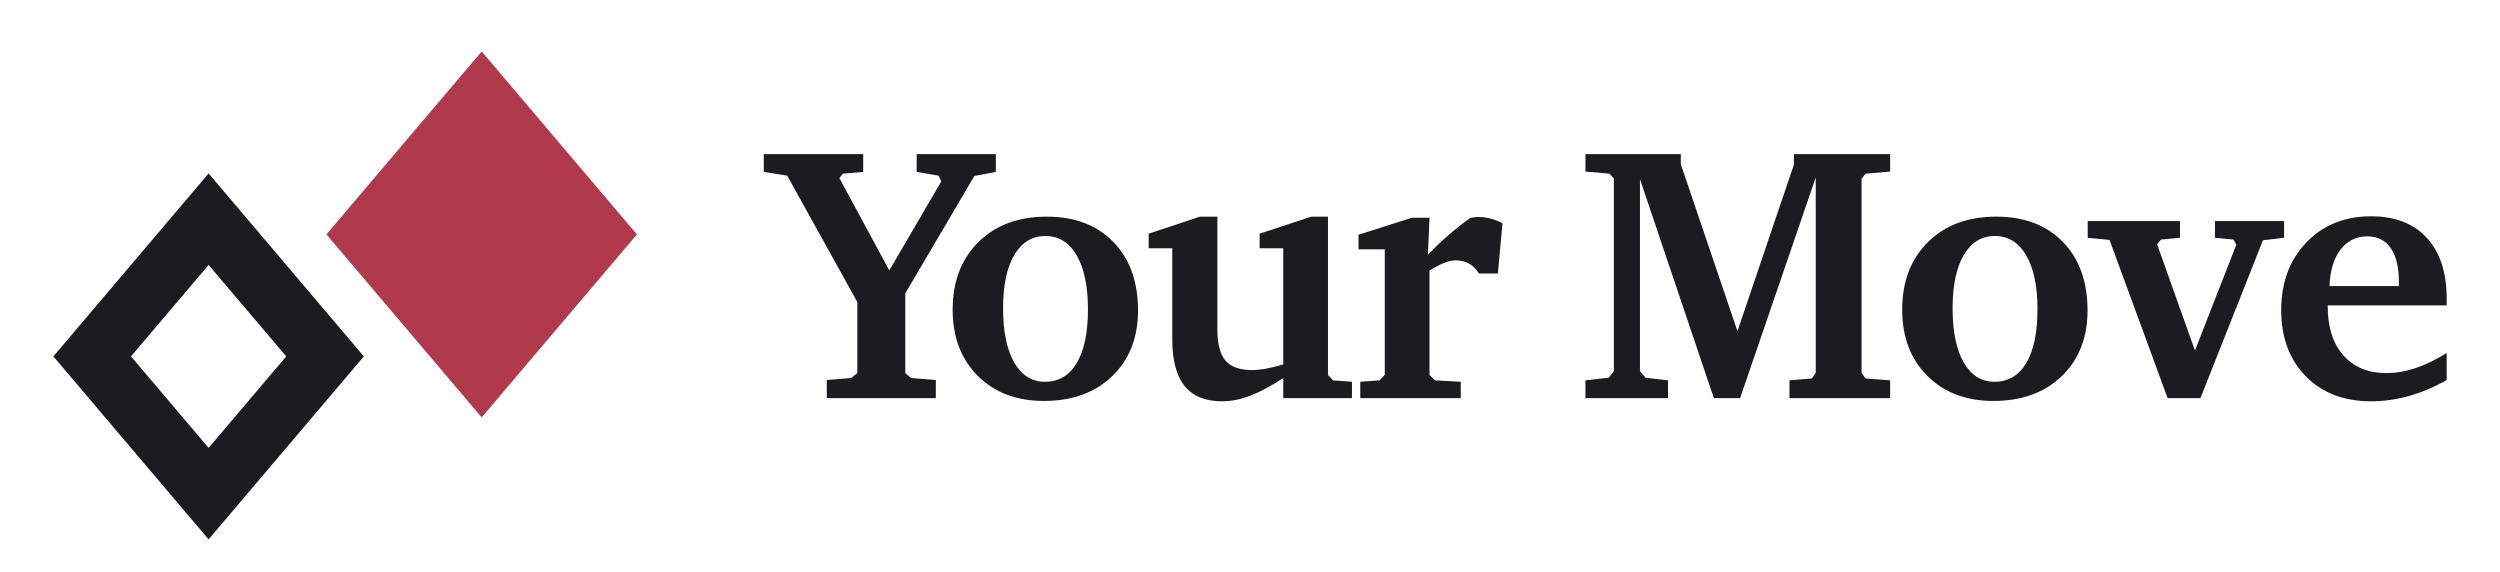
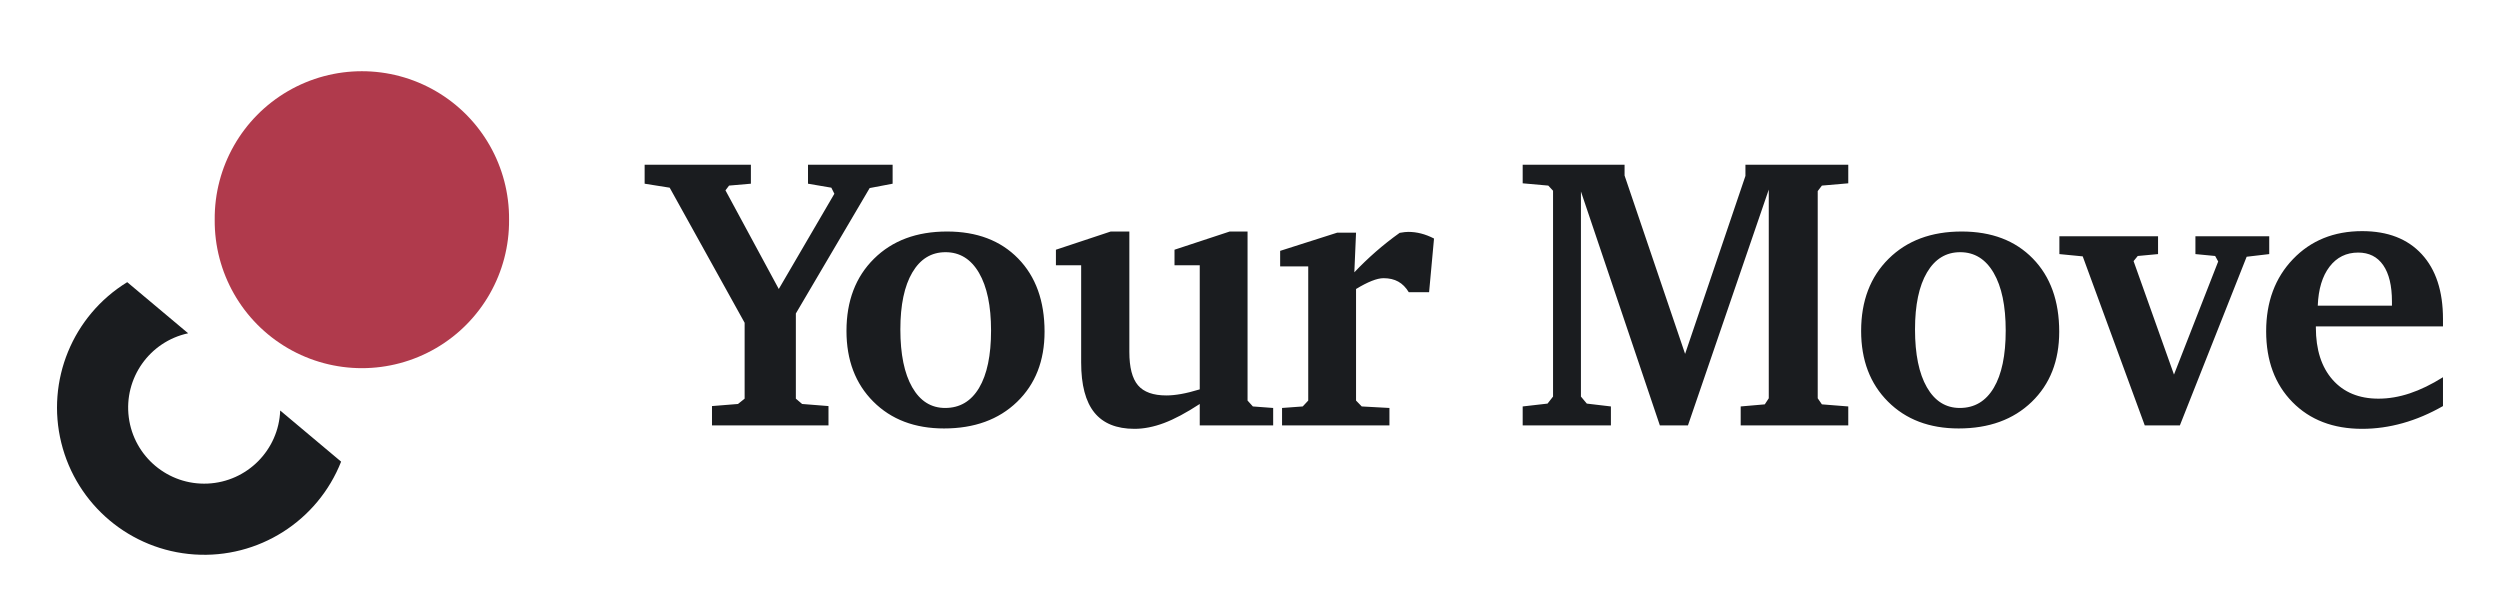
- <svg xmlns="http://www.w3.org/2000/svg" viewBox="0 0 1311.7 300" width="1311.7" height="300" role="img" aria-labelledby="t">
-   <g transform="translate(-4.00 -32.64) scale(0.72727)">
-     <path fill="#1a1c1f" d="M 156 170 L 268 302 L 156 434 L 44 302 Z M 156 236 L 100 302 L 156 368 L 212 302 Z" />
-     <path fill="#b03a4c" d="M 353 82 L 465 214 L 353 346 L 241 214 Z" />
+ <svg xmlns="http://www.w3.org/2000/svg" viewBox="0 0 1227.5 300" width="1227.5" height="300" role="img" aria-labelledby="t">
+   <g transform="translate(-2.66 10.15) scale(0.55327)">
+     <path fill="#1a1c1f" d="M 307.53 391.34 A 130.62 130.62 0 1 1 117.71 232.06 L 171.77 277.42 A 67.49 67.49 0 1 0 253.47 345.97 Z" />
+     <path fill="#b03a4c" d="M 195.35 176.62 A 130.62 130.62 0 1 0 456.58 176.62 A 130.62 130.62 0 1 0 195.35 176.62 Z" />
  </g>
-   <g transform="translate(402.88 208.88) scale(0.093159 -0.093159)">
+   <g transform="translate(318.66 208.88) scale(0.093159 -0.093159)">
    <path fill="#1a1c1f" d="M-23.0 1374.0H537.0V1274.0L422.0 1264.0L403.0 1239.0L684.0 719.0L977.0 1221.0L961.0 1253.0L838.0 1274.0V1374.0H1284.0V1274.0L1163.0 1251.0L774.0 590.0V141.0L807.0 113.0L946.0 102.0V0.0H332.0V102.0L469.0 113.0L504.0 141.0V541.0L109.0 1253.0L-23.0 1274.0ZM1562.8 913.0Q1450.8 913.0 1387.8 806.0Q1324.8 699.0 1324.8 506.0Q1324.8 310.0 1387.3 201.0Q1449.8 92.0 1560.8 92.0Q1676.8 92.0 1739.8 198.0Q1802.8 304.0 1802.8 500.0Q1802.8 695.0 1739.3 804.0Q1675.8 913.0 1562.8 913.0ZM1570.8 1022.0Q1806.8 1022.0 1945.8 879.5Q2084.8 737.0 2084.8 494.0Q2084.8 264.0 1939.8 124.0Q1794.8 -16.0 1554.8 -16.0Q1323.8 -16.0 1182.3 125.5Q1040.8 267.0 1040.8 498.0Q1040.8 735.0 1185.8 878.5Q1330.8 1022.0 1570.8 1022.0ZM2433.7 1022.0H2531.7V387.0Q2531.7 265.0 2577.2 211.5Q2622.7 158.0 2726.7 158.0Q2761.7 158.0 2804.2 165.5Q2846.7 173.0 2902.7 190.0V844.0H2769.7V926.0L3060.7 1022.0H3154.7V131.0L3182.7 100.0L3289.7 92.0V0.0H2902.7V113.0Q2795.7 43.0 2714.2 12.5Q2632.7 -18.0 2558.7 -18.0Q2416.7 -18.0 2347.2 68.0Q2277.7 154.0 2277.7 332.0V844.0H2144.7V926.0ZM3336.5 0.0V92.0L3445.5 100.0L3474.5 131.0V838.0H3326.5V920.0L3627.5 1016.0H3726.5L3717.5 807.0Q3770.5 863.0 3830.5 915.5Q3890.5 968.0 3956.5 1015.0Q3973.5 1018.0 3984.0 1019.0Q3994.5 1020.0 4002.5 1020.0Q4035.5 1020.0 4069.0 1011.5Q4102.5 1003.0 4137.5 985.0L4111.5 702.0H4004.5Q3981.5 740.0 3949.0 758.0Q3916.5 776.0 3871.5 776.0Q3845.5 776.0 3809.0 761.5Q3772.5 747.0 3726.5 719.0V131.0L3756.5 100.0L3902.5 92.0V0.0ZM4604.8 0.0V100.0L4735.8 115.0L4764.8 152.0V1237.0L4739.8 1264.0L4604.8 1276.0V1374.0H5141.8V1317.0L5460.8 377.0L5778.8 1315.0V1374.0H6320.8V1276.0L6181.8 1264.0L6159.8 1235.0V143.0L6181.8 111.0L6320.8 100.0V0.0H5753.8V100.0L5880.8 111.0L5901.8 143.0V1243.0L5475.8 0.0H5327.8L4911.8 1233.0V152.0L4942.8 115.0L5069.8 100.0V0.0ZM6910.6 913.0Q6798.6 913.0 6735.6 806.0Q6672.6 699.0 6672.6 506.0Q6672.6 310.0 6735.1 201.0Q6797.6 92.0 6908.6 92.0Q7024.6 92.0 7087.6 198.0Q7150.6 304.0 7150.6 500.0Q7150.6 695.0 7087.1 804.0Q7023.6 913.0 6910.6 913.0ZM6918.6 1022.0Q7154.6 1022.0 7293.6 879.5Q7432.6 737.0 7432.6 494.0Q7432.6 264.0 7287.6 124.0Q7142.6 -16.0 6902.6 -16.0Q6671.6 -16.0 6530.1 125.5Q6388.6 267.0 6388.6 498.0Q6388.6 735.0 6533.6 878.5Q6678.6 1022.0 6918.6 1022.0ZM7433.5 997.0H7953.5V903.0L7846.5 893.0L7824.5 866.0L8037.5 268.0L8270.5 864.0L8254.5 893.0L8150.5 903.0V997.0H8539.5V903.0L8420.5 889.0L8068.5 0.0H7883.5L7556.5 891.0L7433.5 903.0ZM9186.3 631.0V653.0Q9186.3 778.0 9140.3 844.5Q9094.3 911.0 9008.3 911.0Q8914.3 911.0 8857.3 836.5Q8800.3 762.0 8795.3 631.0ZM9455.3 254.0V102.0Q9350.3 42.0 9243.3 12.0Q9136.3 -18.0 9029.3 -18.0Q8800.3 -18.0 8661.8 123.0Q8523.3 264.0 8523.3 496.0Q8523.3 729.0 8664.8 876.5Q8806.3 1024.0 9029.3 1024.0Q9231.3 1024.0 9343.3 902.5Q9455.3 781.0 9455.3 561.0V522.0H8785.3V516.0Q8785.3 341.0 8873.3 241.0Q8961.3 141.0 9115.3 141.0Q9196.3 141.0 9280.3 169.0Q9364.3 197.0 9455.3 254.0Z" />
  </g>
</svg>
